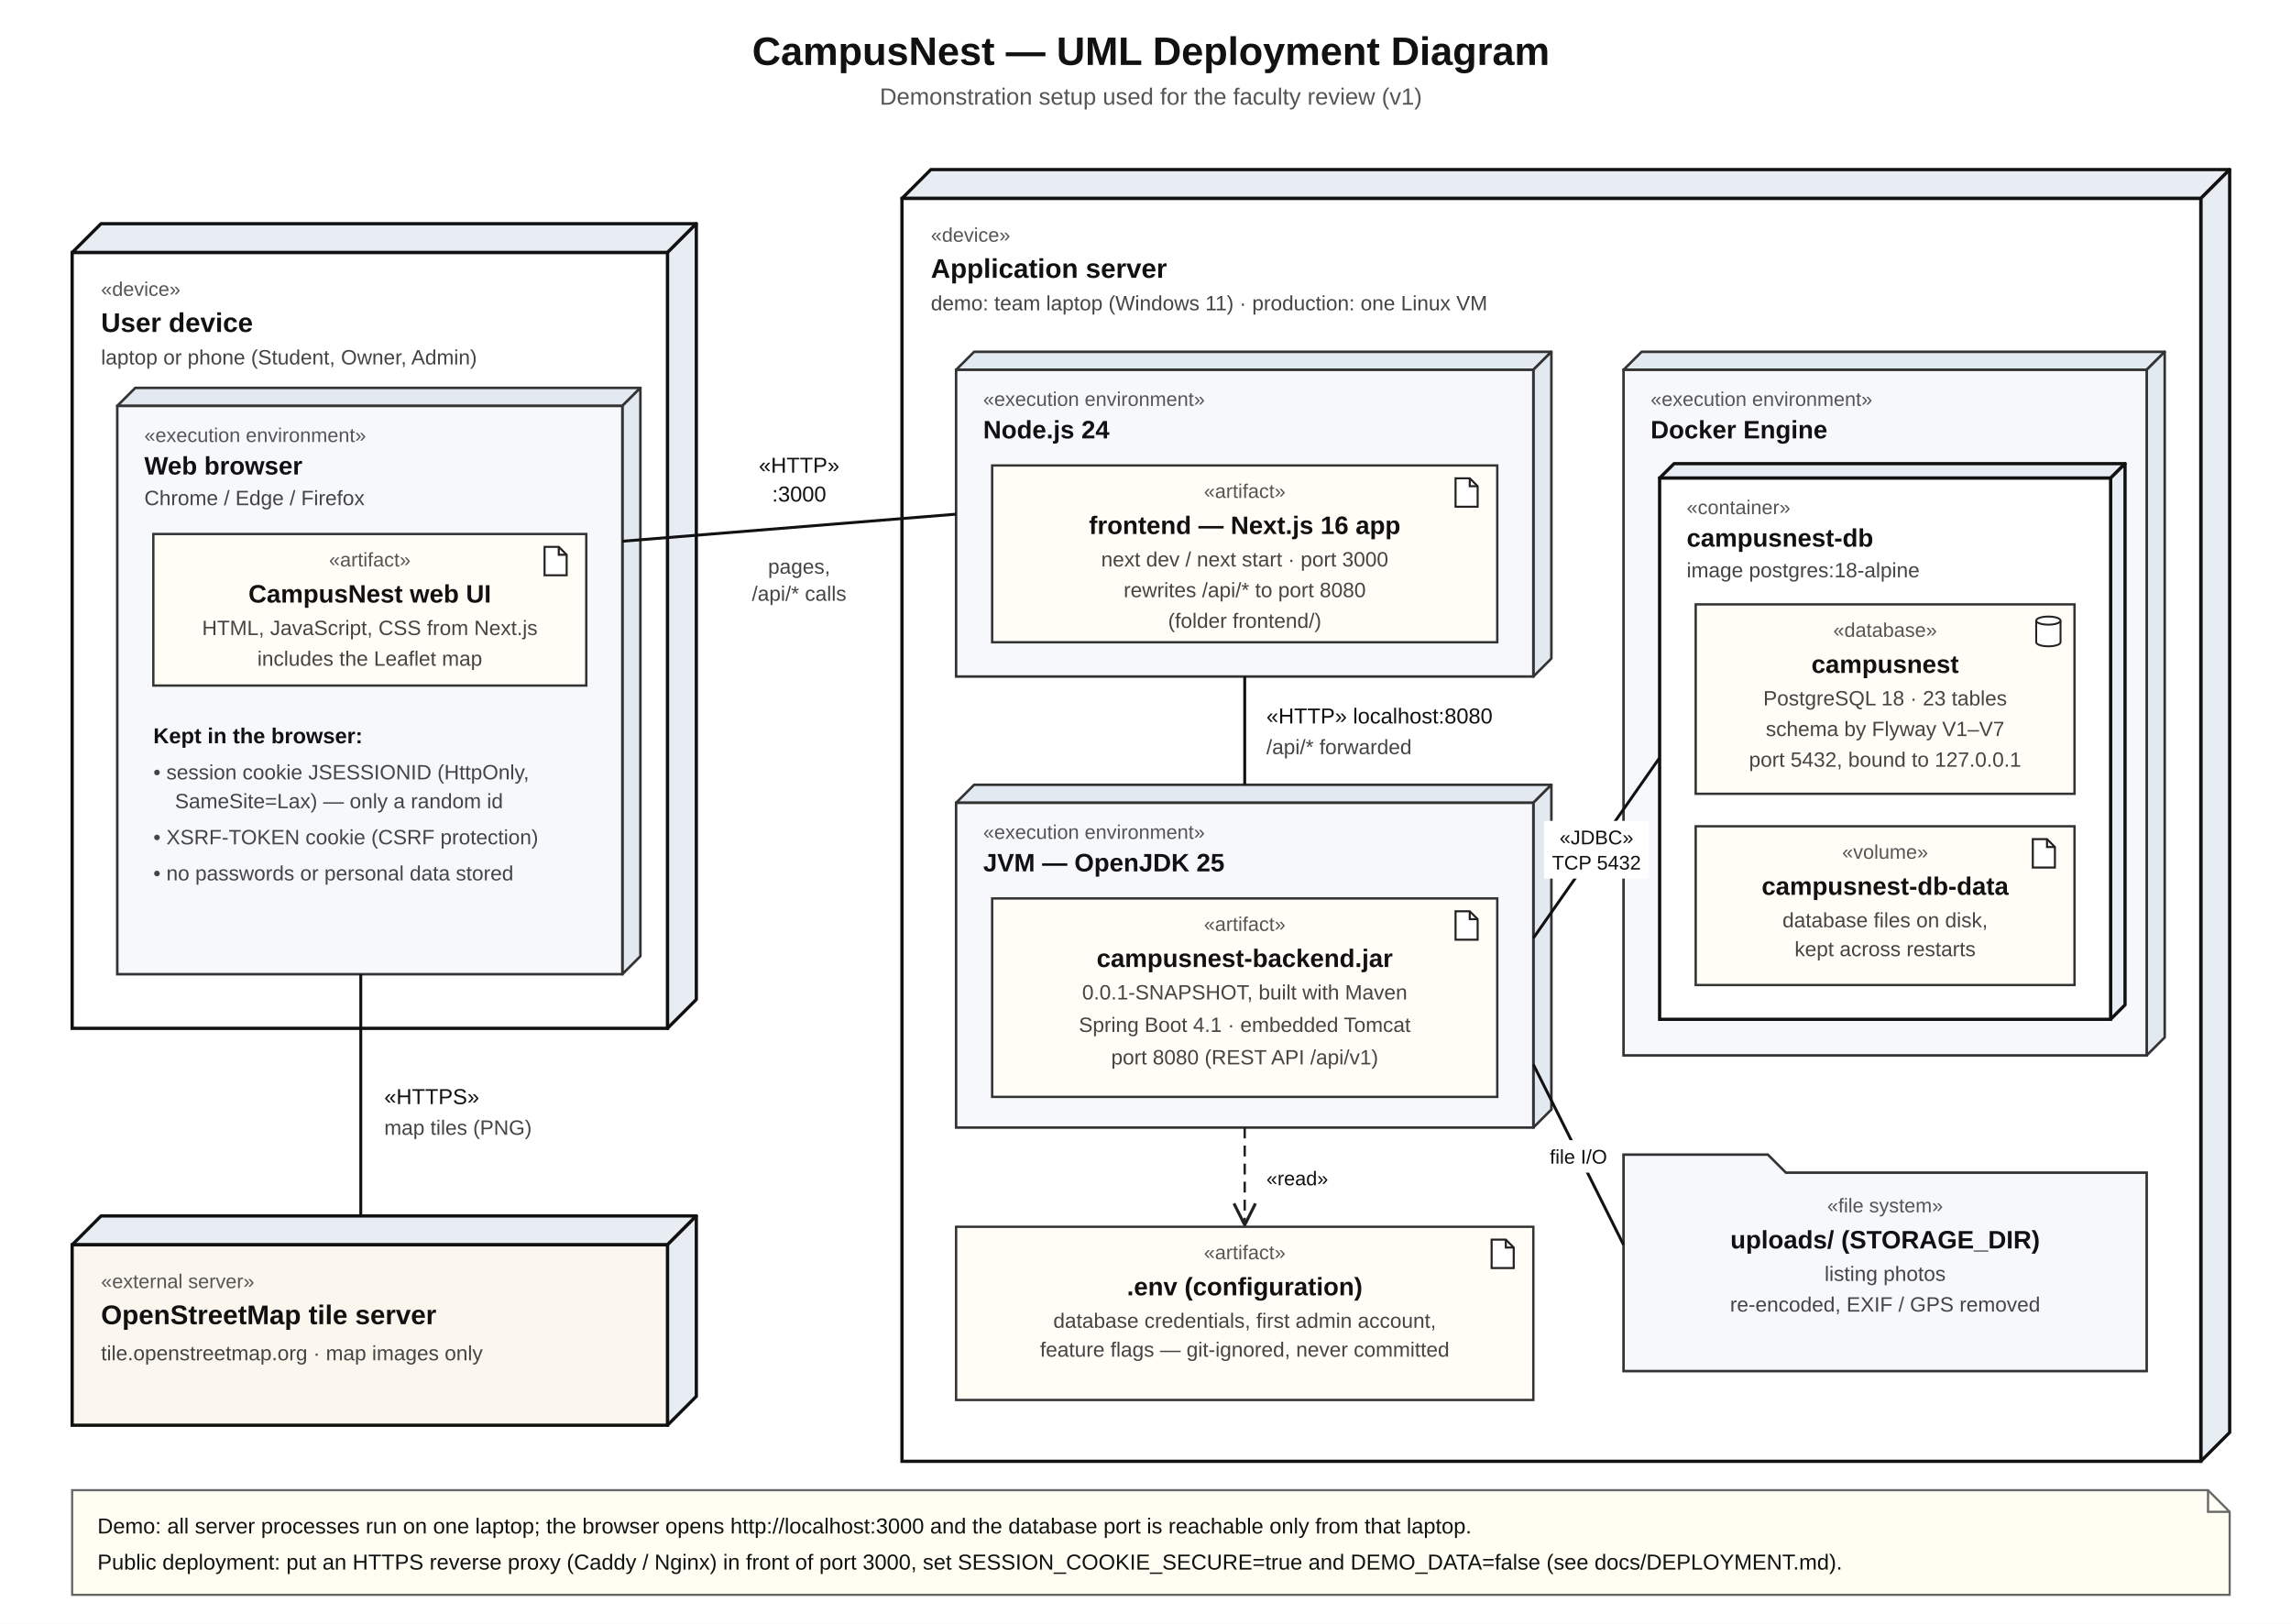
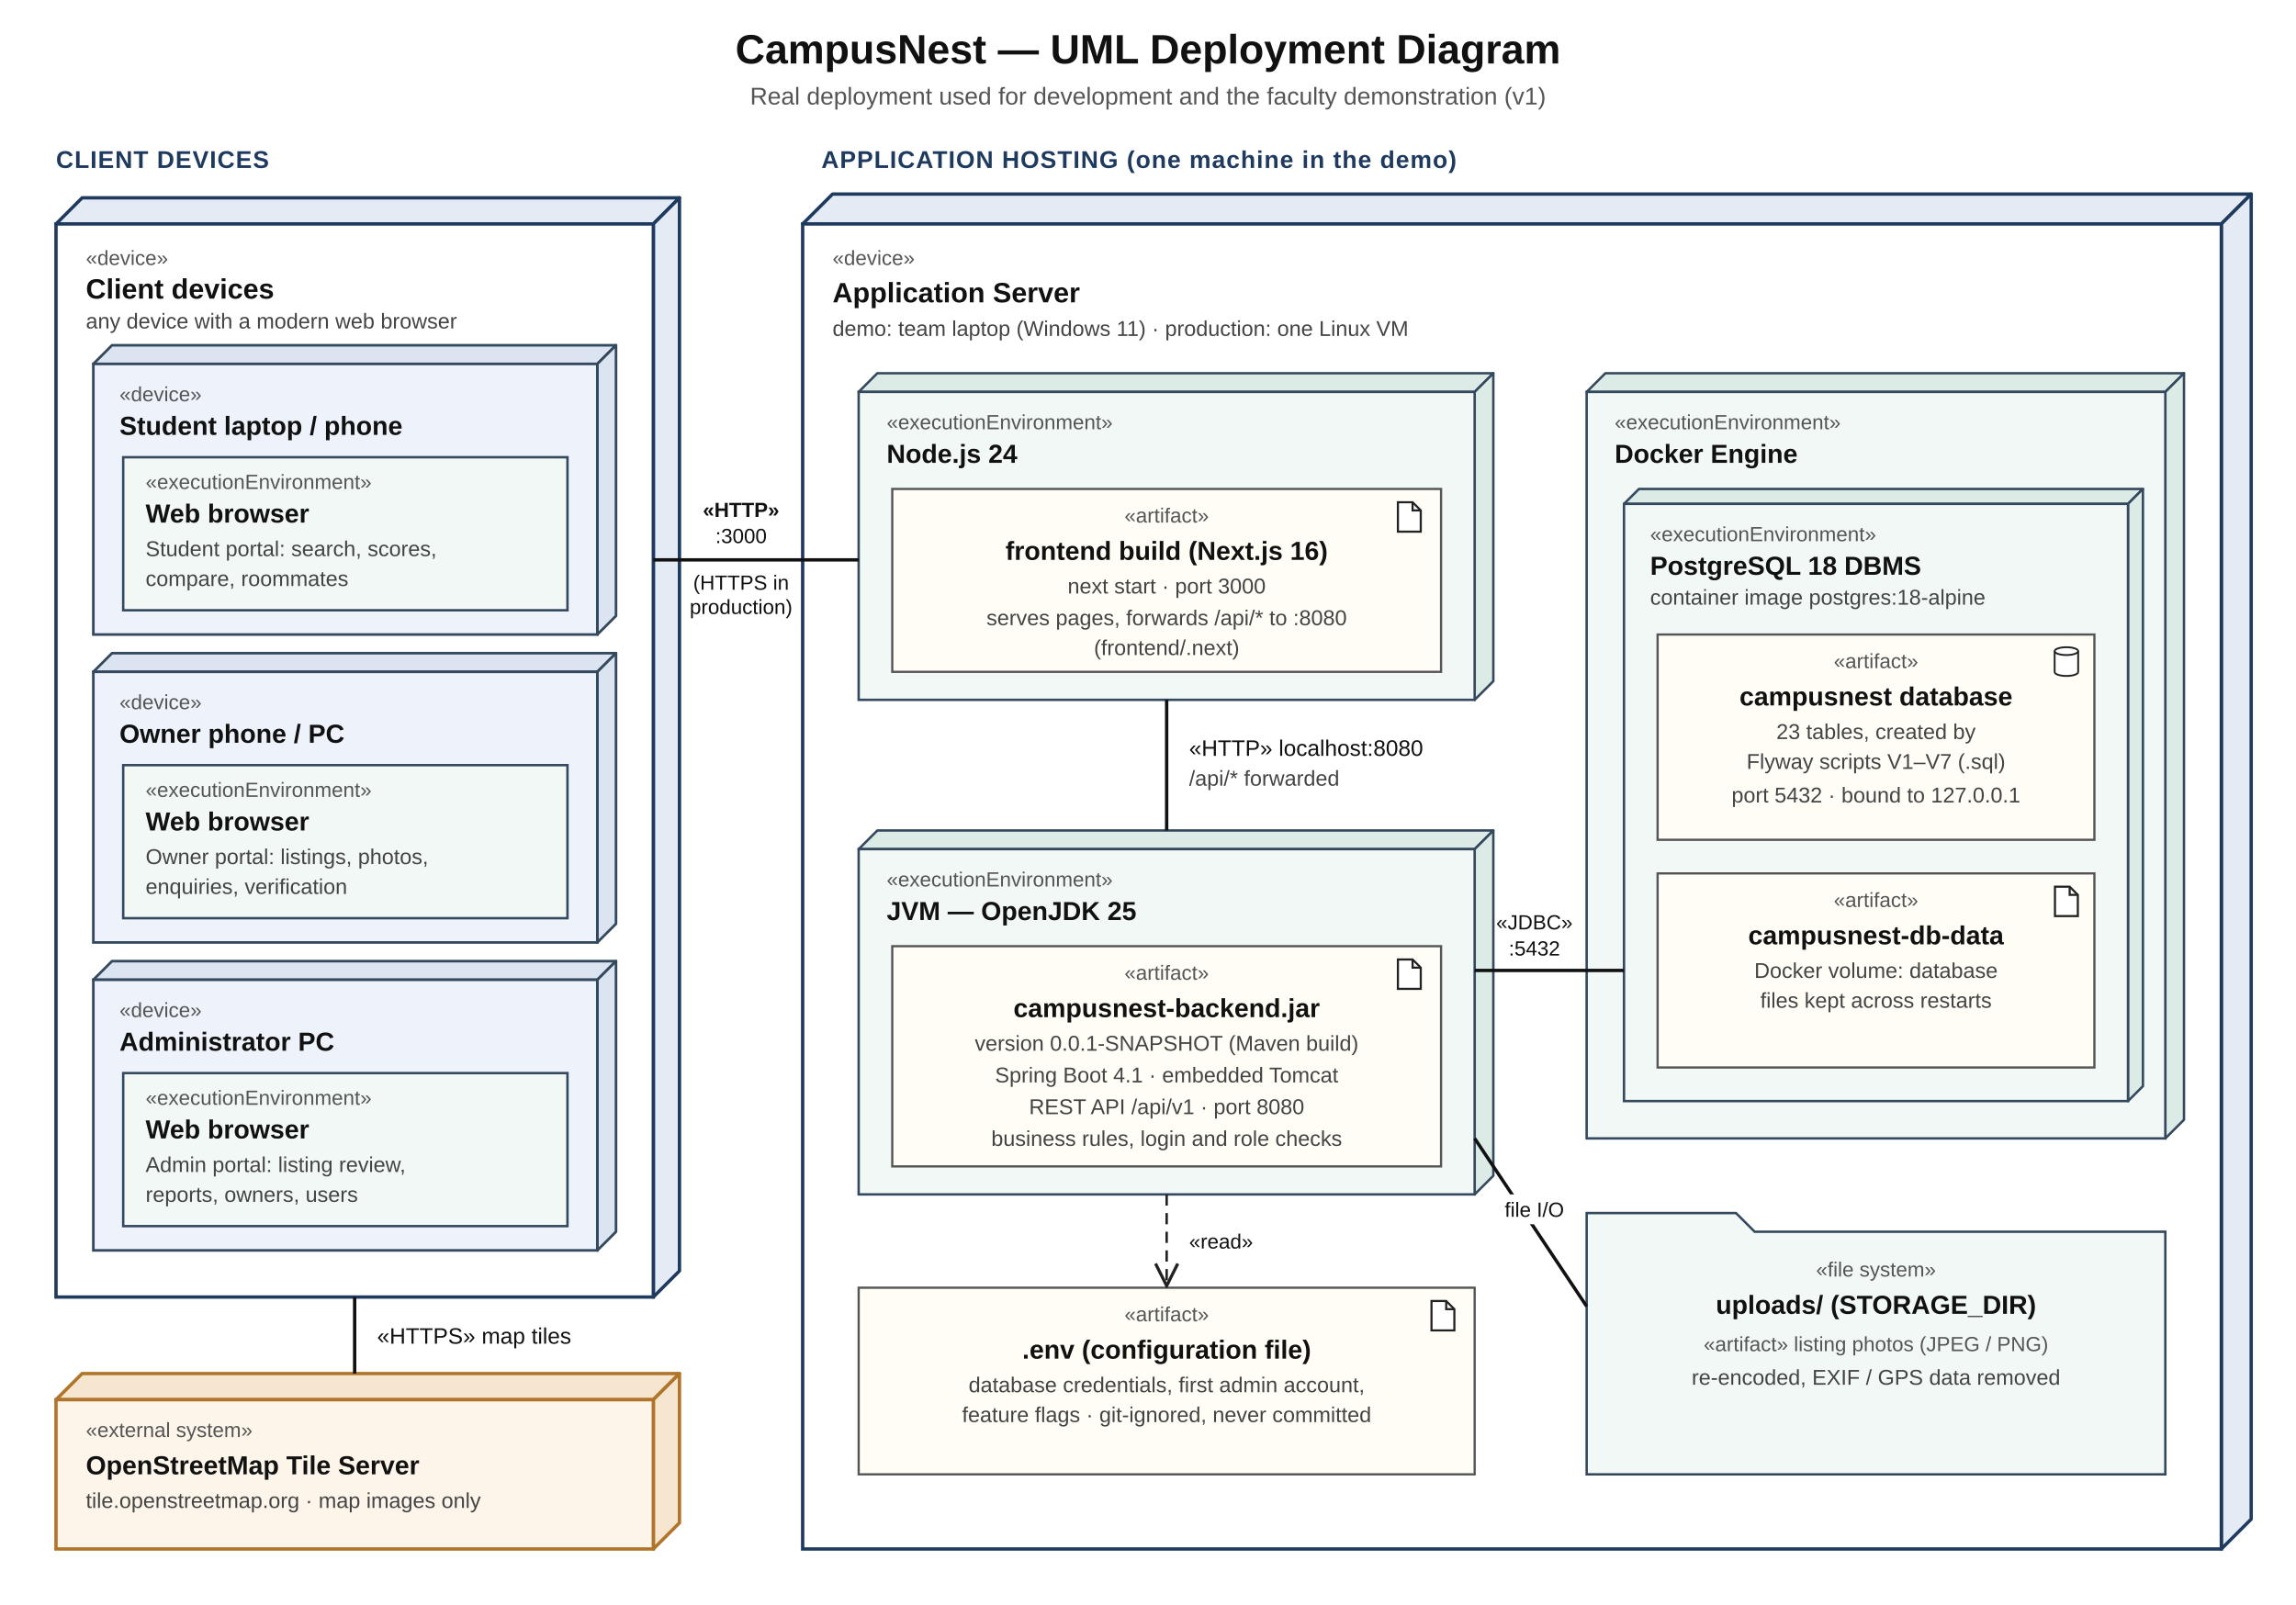
- <svg xmlns="http://www.w3.org/2000/svg" width="1270" height="900" viewBox="0 0 1270 900">
+ <svg xmlns="http://www.w3.org/2000/svg" width="1230" height="860" viewBox="0 0 1230 860">
  <style>
    text { font-family: Arial, Helvetica, sans-serif; fill: #111; }
    .h1 { font-size: 22px; font-weight: bold; }
    .h2 { font-size: 13px; fill: #555; }
+     .hd { font-size: 13px; font-weight: bold; fill: #1f3a5f; letter-spacing: 0.5px; }
    .st { font-size: 11px; fill: #555; }
    .nm { font-size: 14px; font-weight: bold; }
    .onm { font-size: 15px; font-weight: bold; }
    .sb { font-size: 11.5px; fill: #444; }
    .lbl { font-size: 12px; }
    .sm { font-size: 11px; }
-     .front { fill: #ffffff; stroke: #111; stroke-width: 1.8; }
-     .face { fill: #e8edf4; stroke: #111; stroke-width: 1.8; stroke-linejoin: round; }
-     .ee { fill: #f6f8fb; stroke: #333; stroke-width: 1.4; }
-     .eeface { fill: #e3e9f1; stroke: #333; stroke-width: 1.4; stroke-linejoin: round; }
-     .art { fill: #fffdf6; stroke: #333; stroke-width: 1.3; }
-     .ext { fill: #fbf7ee; stroke: #111; stroke-width: 1.8; }
-     .path { fill: none; stroke: #111; stroke-width: 1.6; }
+     .front { fill: #ffffff; stroke: #1f3a5f; stroke-width: 1.8; }
+     .face { fill: #e4ebf4; stroke: #1f3a5f; stroke-width: 1.8; stroke-linejoin: round; }
+     .dev { fill: #eef3fb; stroke: #34495e; stroke-width: 1.4; }
+     .devface { fill: #dbe4f0; stroke: #34495e; stroke-width: 1.4; stroke-linejoin: round; }
+     .ee { fill: #f2f8f6; stroke: #34495e; stroke-width: 1.3; }
+     .eeface { fill: #dcebe6; stroke: #34495e; stroke-width: 1.3; stroke-linejoin: round; }
+     .art { fill: #fffdf6; stroke: #555; stroke-width: 1.2; }
+     .ext { fill: #fdf5ea; stroke: #b0742a; stroke-width: 1.8; }
+     .extface { fill: #f6e6cf; stroke: #b0742a; stroke-width: 1.8; stroke-linejoin: round; }
+     .path { fill: none; stroke: #111; stroke-width: 1.8; }
    .dep { fill: none; stroke: #222; stroke-width: 1.3; stroke-dasharray: 6 4; marker-end: url(#open); }
-     .bg { fill: #ffffff; }
  </style>
  <defs>
    <marker id="open" viewBox="0 0 12 12" refX="11" refY="6" markerWidth="11" markerHeight="11" orient="auto">
      <path d="M1,1 L11,6 L1,11" fill="none" stroke="#222" stroke-width="1.4" />
    </marker>
    <symbol id="doc" viewBox="0 0 16 20">
      <path d="M1,1 H10 L15,6 V19 H1 Z" fill="#fff" stroke="#222" stroke-width="1.3" />
      <path d="M10,1 V6 H15" fill="none" stroke="#222" stroke-width="1.3" />
    </symbol>
    <symbol id="cyl" viewBox="0 0 20 24">
      <path d="M1,4 v16 a9,3 0 0 0 18,0 v-16" fill="#fff" stroke="#222" stroke-width="1.4" />
      <ellipse cx="10" cy="4" rx="9" ry="3" fill="#fff" stroke="#222" stroke-width="1.4" />
    </symbol>
  </defs>
-   <rect width="1270" height="900" fill="#ffffff" />
-   <text x="638" y="36" class="h1" text-anchor="middle">CampusNest — UML Deployment Diagram</text>
-   <text x="638" y="58" class="h2" text-anchor="middle">Demonstration setup used for the faculty review (v1)</text>
-   <polygon points="40,140 56,124 386,124 370,140" class="face" />
-   <polygon points="370,140 386,124 386,554 370,570" class="face" />
-   <rect x="40" y="140" width="330" height="430" class="front" />
-   <text x="56" y="164" class="st">«device»</text>
-   <text x="56" y="184" class="onm">User device</text>
-   <text x="56" y="202" class="sb">laptop or phone (Student, Owner, Admin)</text>
-   <polygon points="65,225 75,215 355,215 345,225" class="eeface" />
-   <polygon points="345,225 355,215 355,530 345,540" class="eeface" />
-   <rect x="65" y="225" width="280" height="315" class="ee" />
-   <text x="80" y="245" class="st">«execution environment»</text>
-   <text x="80" y="263" class="nm">Web browser</text>
-   <text x="80" y="280" class="sb">Chrome / Edge / Firefox</text>
-   <rect x="85" y="296" width="240" height="84" class="art" />
-   <use href="#doc" x="301" y="302" width="14" height="18" />
-   <text x="205" y="314" class="st" text-anchor="middle">«artifact»</text>
-   <text x="205" y="334" class="nm" text-anchor="middle">CampusNest web UI</text>
-   <text x="205" y="352" class="sb" text-anchor="middle">HTML, JavaScript, CSS from Next.js</text>
-   <text x="205" y="369" class="sb" text-anchor="middle">includes the Leaflet map</text>
-   <text x="85" y="412" class="lbl" font-weight="bold">Kept in the browser:</text>
-   <text x="85" y="432" class="sb">• session cookie JSESSIONID (HttpOnly,</text>
-   <text x="97" y="448" class="sb">SameSite=Lax) — only a random id</text>
-   <text x="85" y="468" class="sb">• XSRF-TOKEN cookie (CSRF protection)</text>
-   <text x="85" y="488" class="sb">• no passwords or personal data stored</text>
-   <polygon points="40,690 56,674 386,674 370,690" class="face" />
-   <polygon points="370,690 386,674 386,774 370,790" class="face" />
-   <rect x="40" y="690" width="330" height="100" class="ext" />
-   <text x="56" y="714" class="st">«external server»</text>
-   <text x="56" y="734" class="onm">OpenStreetMap tile server</text>
-   <text x="56" y="754" class="sb">tile.openstreetmap.org · map images only</text>
-   <polygon points="500,110 516,94 1236,94 1220,110" class="face" />
-   <polygon points="1220,110 1236,94 1236,794 1220,810" class="face" />
-   <rect x="500" y="110" width="720" height="700" class="front" />
-   <text x="516" y="134" class="st">«device»</text>
-   <text x="516" y="154" class="onm">Application server</text>
-   <text x="516" y="172" class="sb">demo: team laptop (Windows 11) · production: one Linux VM</text>
-   <polygon points="530,205 540,195 860,195 850,205" class="eeface" />
-   <polygon points="850,205 860,195 860,365 850,375" class="eeface" />
-   <rect x="530" y="205" width="320" height="170" class="ee" />
-   <text x="545" y="225" class="st">«execution environment»</text>
-   <text x="545" y="243" class="nm">Node.js 24</text>
-   <rect x="550" y="258" width="280" height="98" class="art" />
-   <use href="#doc" x="806" y="264" width="14" height="18" />
-   <text x="690" y="276" class="st" text-anchor="middle">«artifact»</text>
-   <text x="690" y="296" class="nm" text-anchor="middle">frontend — Next.js 16 app</text>
-   <text x="690" y="314" class="sb" text-anchor="middle">next dev / next start · port 3000</text>
-   <text x="690" y="331" class="sb" text-anchor="middle">rewrites /api/* to port 8080</text>
-   <text x="690" y="348" class="sb" text-anchor="middle">(folder frontend/)</text>
-   <polygon points="530,445 540,435 860,435 850,445" class="eeface" />
-   <polygon points="850,445 860,435 860,615 850,625" class="eeface" />
-   <rect x="530" y="445" width="320" height="180" class="ee" />
-   <text x="545" y="465" class="st">«execution environment»</text>
-   <text x="545" y="483" class="nm">JVM — OpenJDK 25</text>
-   <rect x="550" y="498" width="280" height="110" class="art" />
-   <use href="#doc" x="806" y="504" width="14" height="18" />
-   <text x="690" y="516" class="st" text-anchor="middle">«artifact»</text>
-   <text x="690" y="536" class="nm" text-anchor="middle">campusnest-backend.jar</text>
-   <text x="690" y="554" class="sb" text-anchor="middle">0.0.1-SNAPSHOT, built with Maven</text>
-   <text x="690" y="572" class="sb" text-anchor="middle">Spring Boot 4.1 · embedded Tomcat</text>
-   <text x="690" y="590" class="sb" text-anchor="middle">port 8080 (REST API /api/v1)</text>
-   <path d="M690,625 V679" class="dep" />
-   <text x="702" y="657" class="sm">«read»</text>
-   <rect x="530" y="680" width="320" height="96" class="art" />
-   <use href="#doc" x="826" y="686" width="14" height="18" />
-   <text x="690" y="698" class="st" text-anchor="middle">«artifact»</text>
-   <text x="690" y="718" class="nm" text-anchor="middle">.env (configuration)</text>
-   <text x="690" y="736" class="sb" text-anchor="middle">database credentials, first admin account,</text>
-   <text x="690" y="752" class="sb" text-anchor="middle">feature flags — git-ignored, never committed</text>
-   <polygon points="900,205 910,195 1200,195 1190,205" class="eeface" />
-   <polygon points="1190,205 1200,195 1200,575 1190,585" class="eeface" />
-   <rect x="900" y="205" width="290" height="380" class="ee" />
-   <text x="915" y="225" class="st">«execution environment»</text>
-   <text x="915" y="243" class="nm">Docker Engine</text>
-   <polygon points="920,265 928,257 1178,257 1170,265" class="face" />
-   <polygon points="1170,265 1178,257 1178,557 1170,565" class="face" />
-   <rect x="920" y="265" width="250" height="300" class="front" />
-   <text x="935" y="285" class="st">«container»</text>
-   <text x="935" y="303" class="nm">campusnest-db</text>
-   <text x="935" y="320" class="sb">image postgres:18-alpine</text>
-   <rect x="940" y="335" width="210" height="105" class="art" />
-   <use href="#cyl" x="1128" y="341" width="15" height="18" />
-   <text x="1045" y="353" class="st" text-anchor="middle">«database»</text>
-   <text x="1045" y="373" class="nm" text-anchor="middle">campusnest</text>
-   <text x="1045" y="391" class="sb" text-anchor="middle">PostgreSQL 18 · 23 tables</text>
-   <text x="1045" y="408" class="sb" text-anchor="middle">schema by Flyway V1–V7</text>
-   <text x="1045" y="425" class="sb" text-anchor="middle">port 5432, bound to 127.0.0.1</text>
-   <rect x="940" y="458" width="210" height="88" class="art" />
-   <use href="#doc" x="1126" y="464" width="14" height="18" />
-   <text x="1045" y="476" class="st" text-anchor="middle">«volume»</text>
-   <text x="1045" y="496" class="nm" text-anchor="middle">campusnest-db-data</text>
-   <text x="1045" y="514" class="sb" text-anchor="middle">database files on disk,</text>
-   <text x="1045" y="530" class="sb" text-anchor="middle">kept across restarts</text>
-   <path d="M900,640 h80 l10,10 h200 v110 h-290 z" class="ee" />
-   <text x="1045" y="672" class="st" text-anchor="middle">«file system»</text>
-   <text x="1045" y="692" class="nm" text-anchor="middle">uploads/  (STORAGE_DIR)</text>
-   <text x="1045" y="710" class="sb" text-anchor="middle">listing photos</text>
-   <text x="1045" y="727" class="sb" text-anchor="middle">re-encoded, EXIF / GPS removed</text>
-   <line x1="345" y1="300" x2="530" y2="285" class="path" />
-   <line x1="200" y1="540" x2="200" y2="674" class="path" />
-   <line x1="690" y1="375" x2="690" y2="435" class="path" />
-   <line x1="850" y1="520" x2="920" y2="420" class="path" />
-   <line x1="850" y1="590" x2="900" y2="690" class="path" />
-   <text x="443" y="262" class="lbl" text-anchor="middle">«HTTP»</text>
-   <text x="443" y="278" class="lbl" text-anchor="middle">:3000</text>
-   <text x="443" y="318" class="sb" text-anchor="middle">pages,</text>
-   <text x="443" y="333" class="sb" text-anchor="middle">/api/* calls</text>
-   <text x="213" y="612" class="lbl">«HTTPS»</text>
-   <text x="213" y="629" class="sb">map tiles (PNG)</text>
-   <text x="702" y="401" class="lbl">«HTTP» localhost:8080</text>
-   <text x="702" y="418" class="sb">/api/* forwarded</text>
-   <rect x="856" y="455" width="58" height="32" class="bg" />
-   <text x="885" y="468" class="sm" text-anchor="middle">«JDBC»</text>
-   <text x="885" y="482" class="sm" text-anchor="middle">TCP 5432</text>
-   <rect x="851" y="632" width="48" height="18" class="bg" />
-   <text x="875" y="645" class="sm" text-anchor="middle">file I/O</text>
-   <path d="M40,826 H1224 L1236,838 V884 H40 Z" fill="#fffef2" stroke="#666" stroke-width="1.2" />
-   <path d="M1224,826 V838 H1236" fill="none" stroke="#666" stroke-width="1.2" />
-   <text x="54" y="850" class="lbl">Demo: all server processes run on one laptop; the browser opens http://localhost:3000 and the database port is reachable only from that laptop.</text>
-   <text x="54" y="870" class="lbl">Public deployment: put an HTTPS reverse proxy (Caddy / Nginx) in front of port 3000, set SESSION_COOKIE_SECURE=true and DEMO_DATA=false (see docs/DEPLOYMENT.md).</text>
+   <rect width="1230" height="860" fill="#ffffff" />
+   <text x="615" y="34" class="h1" text-anchor="middle">CampusNest — UML Deployment Diagram</text>
+   <text x="615" y="56" class="h2" text-anchor="middle">Real deployment used for development and the faculty demonstration (v1)</text>
+   <text x="30" y="90" class="hd">CLIENT DEVICES</text>
+   <text x="440" y="90" class="hd">APPLICATION HOSTING (one machine in the demo)</text>
+   <polygon points="30,120 44,106 364,106 350,120" class="face" />
+   <polygon points="350,120 364,106 364,681 350,695" class="face" />
+   <rect x="30" y="120" width="320" height="575" class="front" />
+   <text x="46" y="142" class="st">«device»</text>
+   <text x="46" y="160" class="onm">Client devices</text>
+   <text x="46" y="176" class="sb">any device with a modern web browser</text>
+   <polygon points="50,195 60,185 330,185 320,195" class="devface" />
+   <polygon points="320,195 330,185 330,330 320,340" class="devface" />
+   <rect x="50" y="195" width="270" height="145" class="dev" />
+   <text x="64" y="215" class="st">«device»</text>
+   <text x="64" y="233" class="nm">Student laptop / phone</text>
+   <rect x="66" y="245" width="238" height="82" class="ee" />
+   <text x="78" y="262" class="st">«executionEnvironment»</text>
+   <text x="78" y="280" class="nm">Web browser</text>
+   <text x="78" y="298" class="sb">Student portal: search, scores,</text>
+   <text x="78" y="314" class="sb">compare, roommates</text>
+   <polygon points="50,360 60,350 330,350 320,360" class="devface" />
+   <polygon points="320,360 330,350 330,495 320,505" class="devface" />
+   <rect x="50" y="360" width="270" height="145" class="dev" />
+   <text x="64" y="380" class="st">«device»</text>
+   <text x="64" y="398" class="nm">Owner phone / PC</text>
+   <rect x="66" y="410" width="238" height="82" class="ee" />
+   <text x="78" y="427" class="st">«executionEnvironment»</text>
+   <text x="78" y="445" class="nm">Web browser</text>
+   <text x="78" y="463" class="sb">Owner portal: listings, photos,</text>
+   <text x="78" y="479" class="sb">enquiries, verification</text>
+   <polygon points="50,525 60,515 330,515 320,525" class="devface" />
+   <polygon points="320,525 330,515 330,660 320,670" class="devface" />
+   <rect x="50" y="525" width="270" height="145" class="dev" />
+   <text x="64" y="545" class="st">«device»</text>
+   <text x="64" y="563" class="nm">Administrator PC</text>
+   <rect x="66" y="575" width="238" height="82" class="ee" />
+   <text x="78" y="592" class="st">«executionEnvironment»</text>
+   <text x="78" y="610" class="nm">Web browser</text>
+   <text x="78" y="628" class="sb">Admin portal: listing review,</text>
+   <text x="78" y="644" class="sb">reports, owners, users</text>
+   <polygon points="30,750 44,736 364,736 350,750" class="extface" />
+   <polygon points="350,750 364,736 364,816 350,830" class="extface" />
+   <rect x="30" y="750" width="320" height="80" class="ext" />
+   <text x="46" y="770" class="st">«external system»</text>
+   <text x="46" y="790" class="nm">OpenStreetMap Tile Server</text>
+   <text x="46" y="808" class="sb">tile.openstreetmap.org · map images only</text>
+   <polygon points="430,120 446,104 1206,104 1190,120" class="face" />
+   <polygon points="1190,120 1206,104 1206,814 1190,830" class="face" />
+   <rect x="430" y="120" width="760" height="710" class="front" />
+   <text x="446" y="142" class="st">«device»</text>
+   <text x="446" y="162" class="onm">Application Server</text>
+   <text x="446" y="180" class="sb">demo: team laptop (Windows 11) · production: one Linux VM</text>
+   <polygon points="460,210 470,200 800,200 790,210" class="eeface" />
+   <polygon points="790,210 800,200 800,365 790,375" class="eeface" />
+   <rect x="460" y="210" width="330" height="165" class="ee" />
+   <text x="475" y="230" class="st">«executionEnvironment»</text>
+   <text x="475" y="248" class="nm">Node.js 24</text>
+   <rect x="478" y="262" width="294" height="98" class="art" />
+   <use href="#doc" x="748" y="268" width="14" height="18" />
+   <text x="625" y="280" class="st" text-anchor="middle">«artifact»</text>
+   <text x="625" y="300" class="nm" text-anchor="middle">frontend build (Next.js 16)</text>
+   <text x="625" y="318" class="sb" text-anchor="middle">next start · port 3000</text>
+   <text x="625" y="335" class="sb" text-anchor="middle">serves pages, forwards /api/* to :8080</text>
+   <text x="625" y="351" class="sb" text-anchor="middle">(frontend/.next)</text>
+   <polygon points="460,455 470,445 800,445 790,455" class="eeface" />
+   <polygon points="790,455 800,445 800,630 790,640" class="eeface" />
+   <rect x="460" y="455" width="330" height="185" class="ee" />
+   <text x="475" y="475" class="st">«executionEnvironment»</text>
+   <text x="475" y="493" class="nm">JVM — OpenJDK 25</text>
+   <rect x="478" y="507" width="294" height="118" class="art" />
+   <use href="#doc" x="748" y="513" width="14" height="18" />
+   <text x="625" y="525" class="st" text-anchor="middle">«artifact»</text>
+   <text x="625" y="545" class="nm" text-anchor="middle">campusnest-backend.jar</text>
+   <text x="625" y="563" class="sb" text-anchor="middle">version 0.0.1-SNAPSHOT (Maven build)</text>
+   <text x="625" y="580" class="sb" text-anchor="middle">Spring Boot 4.1 · embedded Tomcat</text>
+   <text x="625" y="597" class="sb" text-anchor="middle">REST API /api/v1 · port 8080</text>
+   <text x="625" y="614" class="sb" text-anchor="middle">business rules, login and role checks</text>
+   <rect x="460" y="690" width="330" height="100" class="art" />
+   <use href="#doc" x="766" y="696" width="14" height="18" />
+   <text x="625" y="708" class="st" text-anchor="middle">«artifact»</text>
+   <text x="625" y="728" class="nm" text-anchor="middle">.env (configuration file)</text>
+   <text x="625" y="746" class="sb" text-anchor="middle">database credentials, first admin account,</text>
+   <text x="625" y="762" class="sb" text-anchor="middle">feature flags · git-ignored, never committed</text>
+   <polygon points="850,210 860,200 1170,200 1160,210" class="eeface" />
+   <polygon points="1160,210 1170,200 1170,600 1160,610" class="eeface" />
+   <rect x="850" y="210" width="310" height="400" class="ee" />
+   <text x="865" y="230" class="st">«executionEnvironment»</text>
+   <text x="865" y="248" class="nm">Docker Engine</text>
+   <polygon points="870,270 878,262 1148,262 1140,270" class="eeface" />
+   <polygon points="1140,270 1148,262 1148,582 1140,590" class="eeface" />
+   <rect x="870" y="270" width="270" height="320" class="ee" fill="#ffffff" />
+   <text x="884" y="290" class="st">«executionEnvironment»</text>
+   <text x="884" y="308" class="nm">PostgreSQL 18 DBMS</text>
+   <text x="884" y="324" class="sb">container image postgres:18-alpine</text>
+   <rect x="888" y="340" width="234" height="110" class="art" />
+   <use href="#cyl" x="1100" y="346" width="14" height="17" />
+   <text x="1005" y="358" class="st" text-anchor="middle">«artifact»</text>
+   <text x="1005" y="378" class="nm" text-anchor="middle">campusnest database</text>
+   <text x="1005" y="396" class="sb" text-anchor="middle">23 tables, created by</text>
+   <text x="1005" y="412" class="sb" text-anchor="middle">Flyway scripts V1–V7 (.sql)</text>
+   <text x="1005" y="430" class="sb" text-anchor="middle">port 5432 · bound to 127.0.0.1</text>
+   <rect x="888" y="468" width="234" height="104" class="art" />
+   <use href="#doc" x="1100" y="474" width="14" height="18" />
+   <text x="1005" y="486" class="st" text-anchor="middle">«artifact»</text>
+   <text x="1005" y="506" class="nm" text-anchor="middle">campusnest-db-data</text>
+   <text x="1005" y="524" class="sb" text-anchor="middle">Docker volume: database</text>
+   <text x="1005" y="540" class="sb" text-anchor="middle">files kept across restarts</text>
+   <path d="M850,650 h80 l10,10 h220 v130 h-310 z" class="ee" />
+   <text x="1005" y="684" class="st" text-anchor="middle">«file system»</text>
+   <text x="1005" y="704" class="nm" text-anchor="middle">uploads/ (STORAGE_DIR)</text>
+   <text x="1005" y="724" class="st" text-anchor="middle">«artifact» listing photos (JPEG / PNG)</text>
+   <text x="1005" y="742" class="sb" text-anchor="middle">re-encoded, EXIF / GPS data removed</text>
+   <line x1="350" y1="300" x2="460" y2="300" class="path" />
+   <text x="397" y="277" class="sm" text-anchor="middle" font-weight="bold">«HTTP»</text>
+   <text x="397" y="291" class="sm" text-anchor="middle">:3000</text>
+   <text x="397" y="316" class="sm" text-anchor="middle">(HTTPS in</text>
+   <text x="397" y="329" class="sm" text-anchor="middle">production)</text>
+   <line x1="190" y1="695" x2="190" y2="736" class="path" />
+   <text x="202" y="720" class="lbl">«HTTPS» map tiles</text>
+   <line x1="625" y1="375" x2="625" y2="445" class="path" />
+   <text x="637" y="405" class="lbl">«HTTP» localhost:8080</text>
+   <text x="637" y="421" class="sb">/api/* forwarded</text>
+   <line x1="790" y1="520" x2="870" y2="520" class="path" />
+   <text x="822" y="498" class="sm" text-anchor="middle">«JDBC»</text>
+   <text x="822" y="512" class="sm" text-anchor="middle">:5432</text>
+   <line x1="790" y1="610" x2="850" y2="700" class="path" />
+   <rect x="799" y="640" width="46" height="16" fill="#ffffff" />
+   <text x="822" y="652" class="sm" text-anchor="middle">file I/O</text>
+   <path d="M625,640 V689" class="dep" />
+   <text x="637" y="669" class="sm">«read»</text>
</svg>
